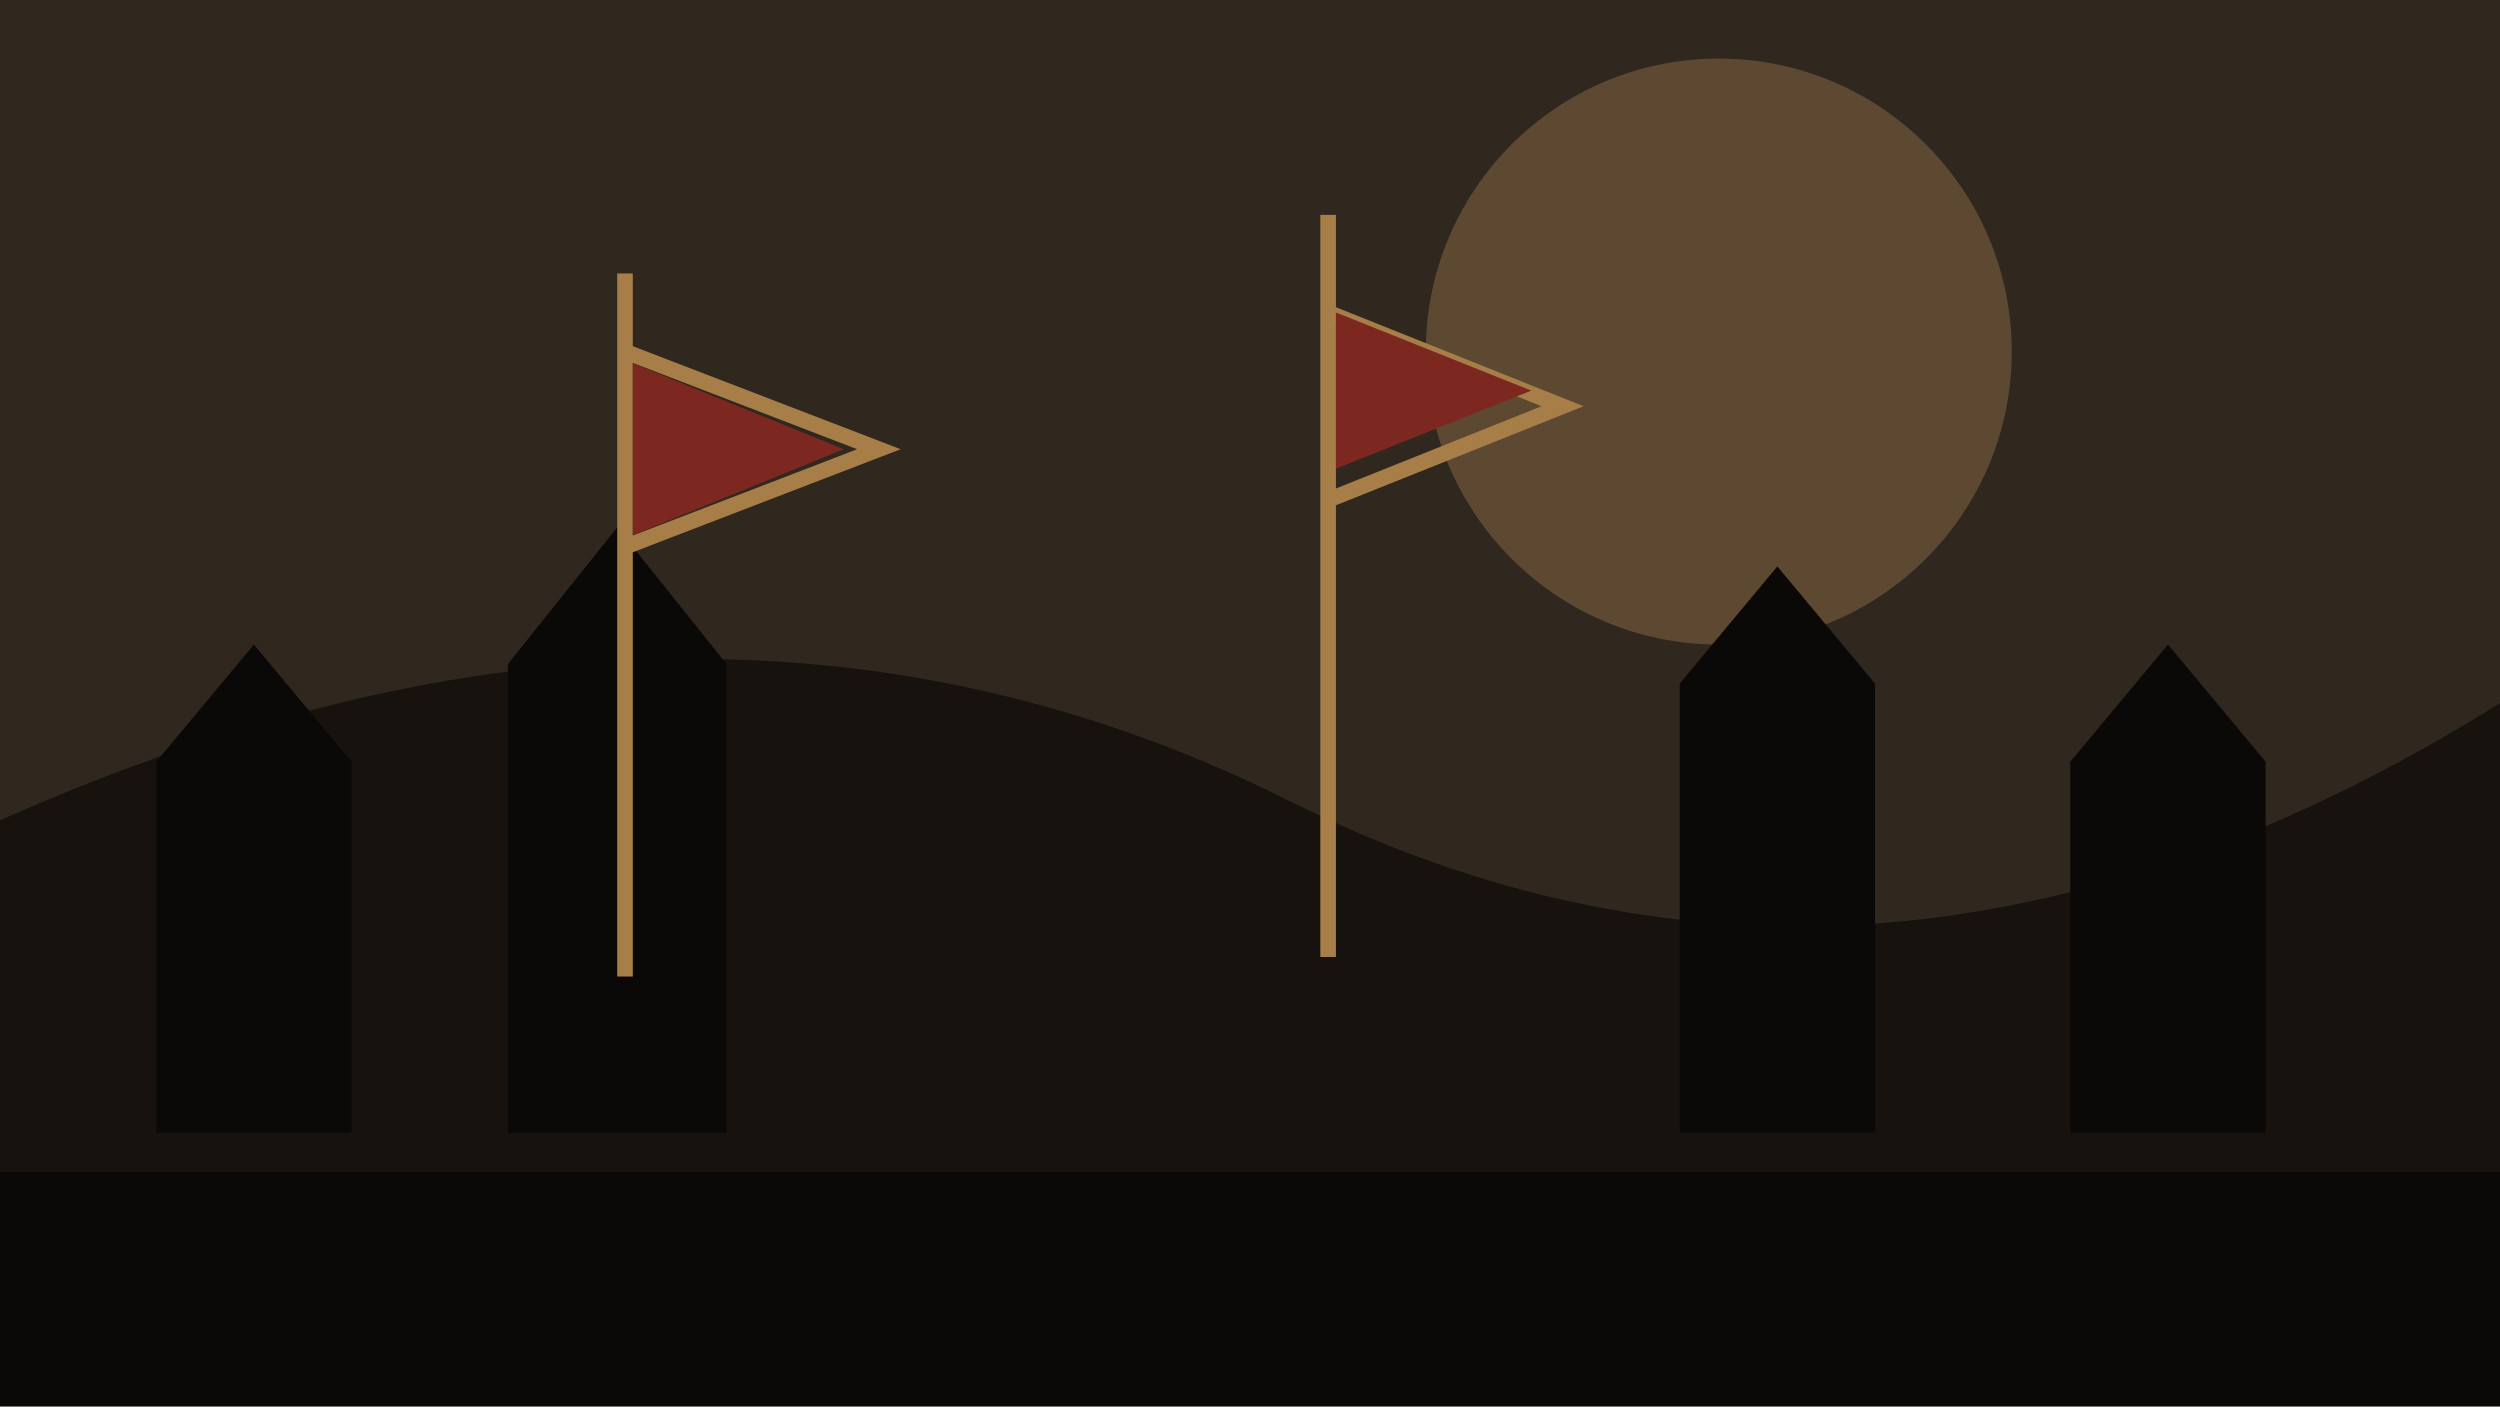
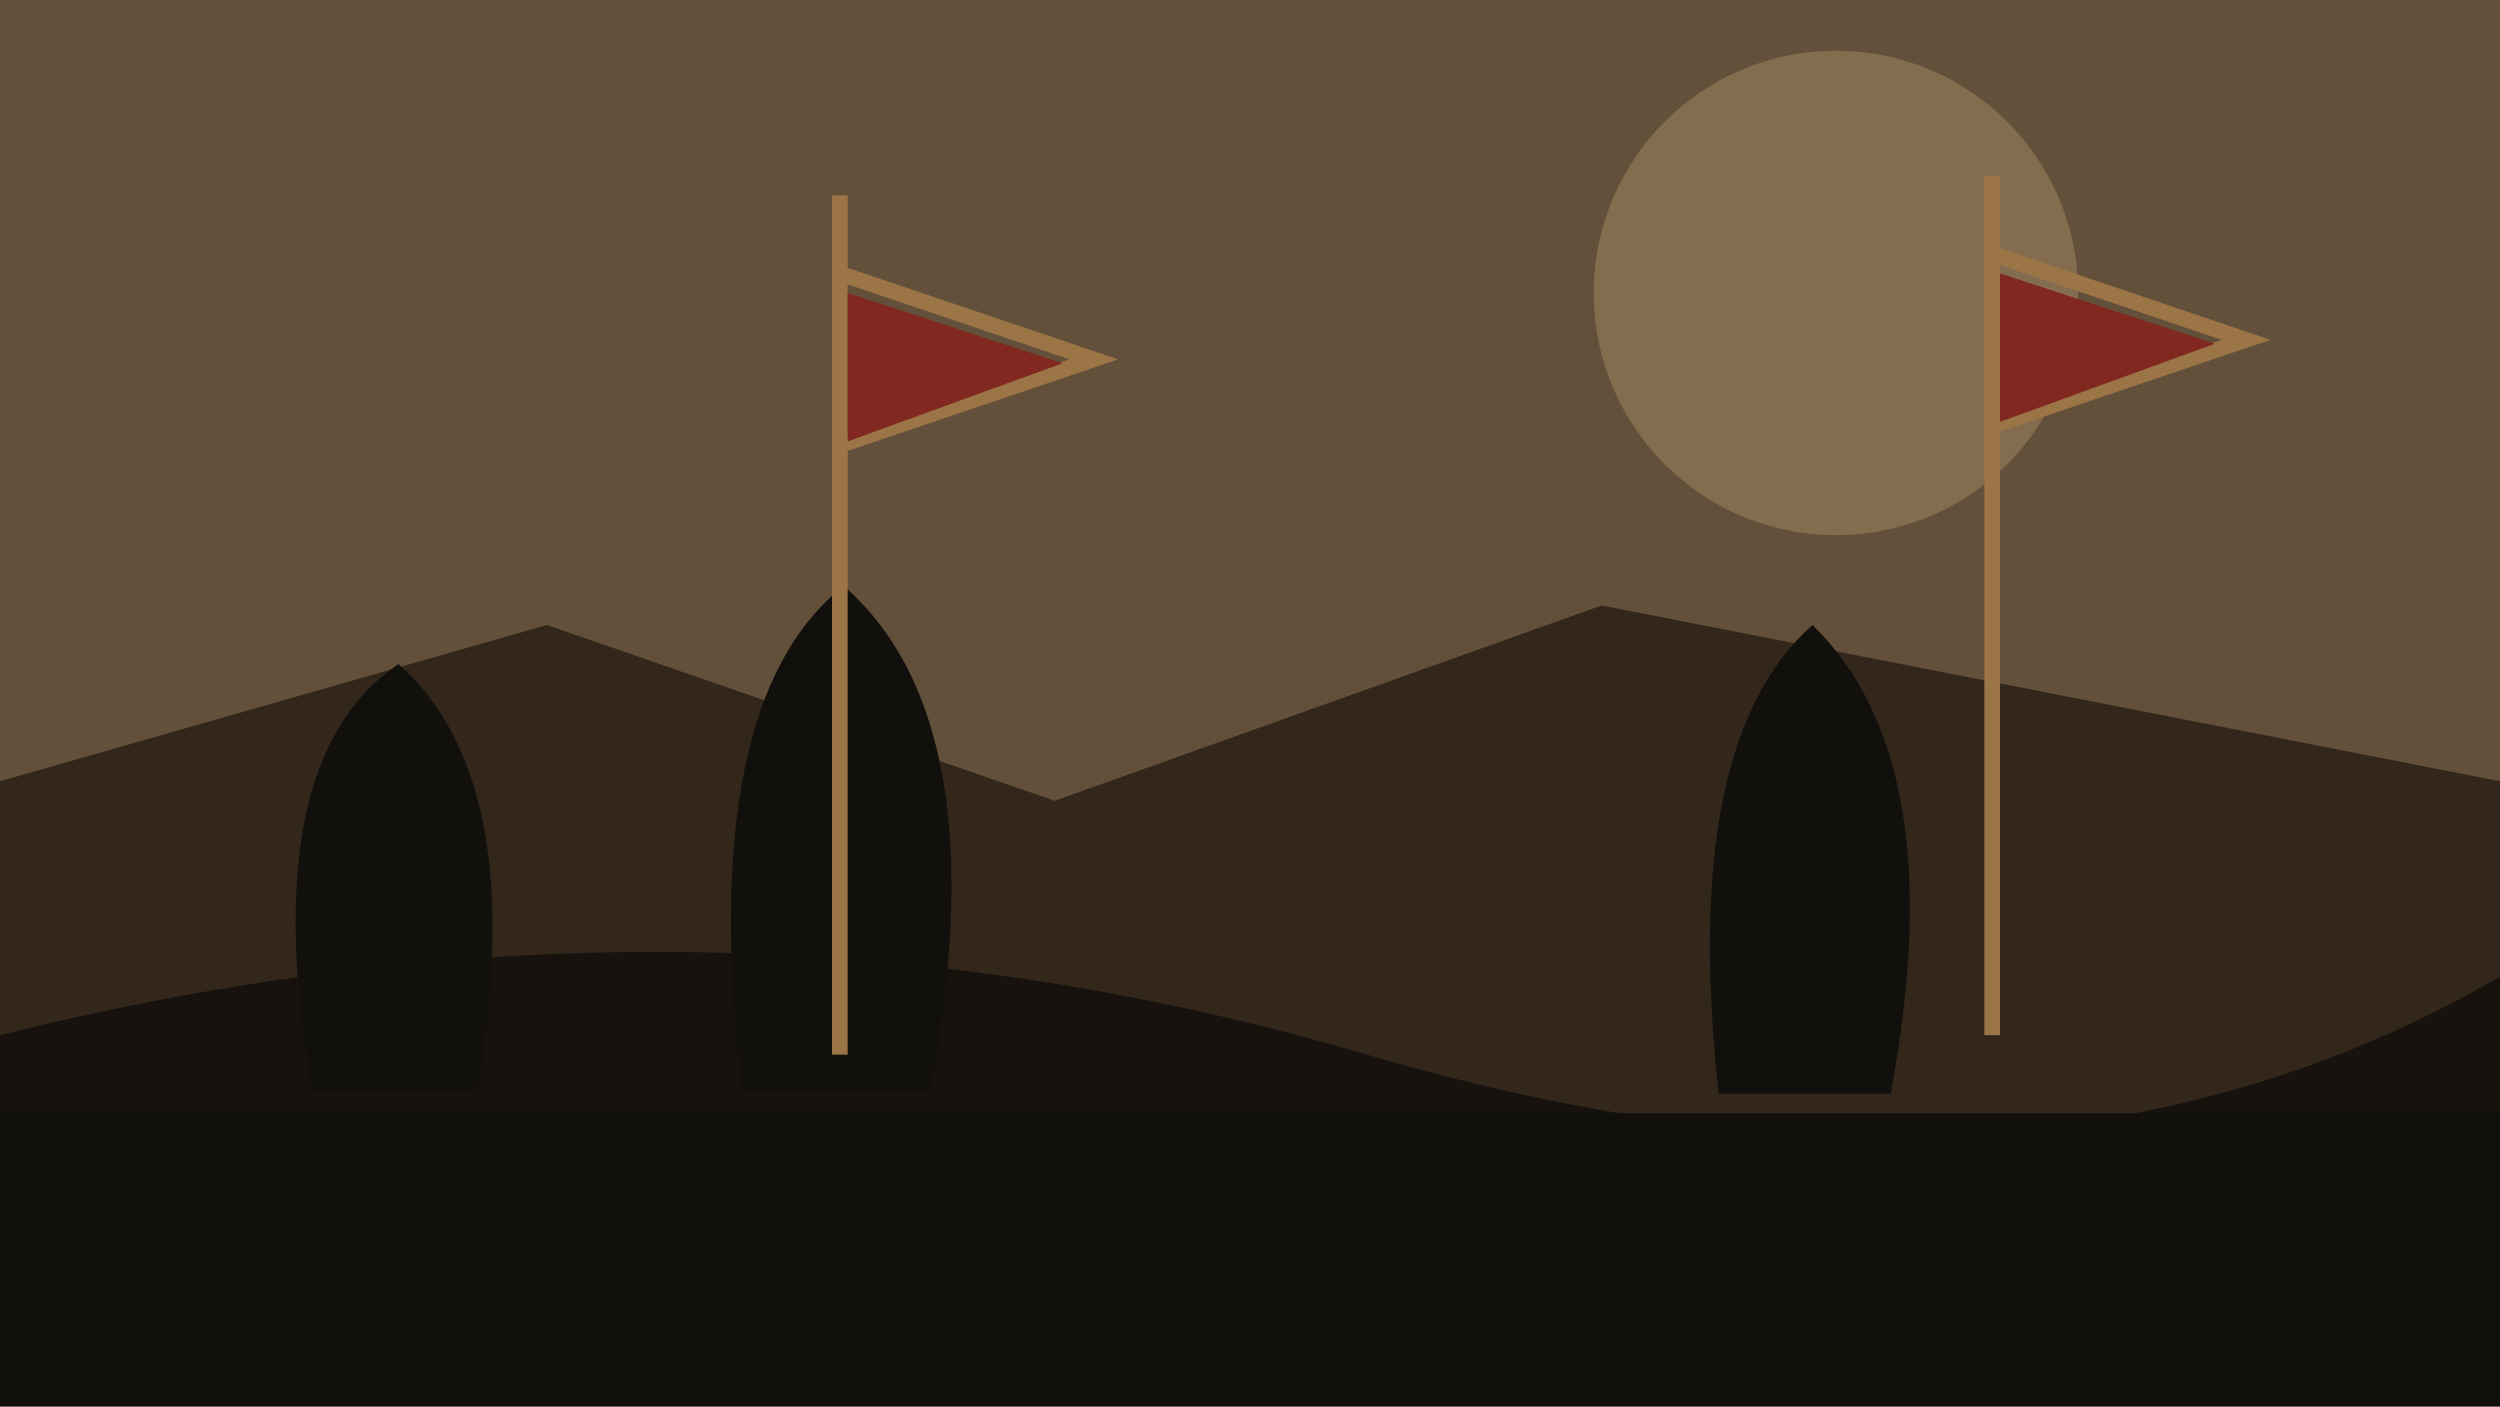
<svg xmlns="http://www.w3.org/2000/svg" viewBox="0 0 640 360">
-   <rect width="640" height="360" fill="#30271e" />
-   <path d="M0 210Q180 130 330 205T640 180V360H0" fill="#17120e" />
-   <circle cx="440" cy="90" r="75" fill="#b18a55" opacity=".35" />
-   <g fill="#0b0907">
-     <path d="M40 290v-95l25-30 25 30v95M130 290V170l28-35 28 35v120M430 290V175l25-30 25 30v115M530 290v-95l25-30 25 30v95" />
-     <path d="M0 300h640v60H0z" />
+   <rect width="640" height="360" fill="#62503b" />
+   <circle cx="470" cy="75" r="62" fill="#d2b27b" opacity=".3" />
+   <path d="M0 200 140 160 270 205 410 155 640 200V360H0" fill="#33271c" />
+   <path d="M0 265Q180 220 350 270T640 250V360H0" fill="#17120e" />
+   <g fill="#11100d">
+     <path d="M0 285h640v75H0z" />
+     <path d="M80 280q-15-85 22-110 34 30 20 110M190 280q-12-100 26-130 40 35 22 130M440 280q-10-90 24-120 36 35 20 120" />
  </g>
-   <g stroke="#a77d48" stroke-width="4" fill="none">
-     <path d="M160 70v180m0-160 65 25-65 25M340 55v190m0-165 60 24-60 24" />
+   <g stroke="#9c7546" stroke-width="4" fill="none">
+     <path d="M215 50v220m0-200 65 22-65 22M510 45v220m0-200 65 22-65 22" />
  </g>
-   <g fill="#7c2820">
-     <path d="M162 93l54 22-54 22zM342 80l50 20-50 20z" />
+   <g fill="#812820">
+     <path d="M217 75l55 18-55 20zM512 70l55 18-55 20z" />
  </g>
</svg>
